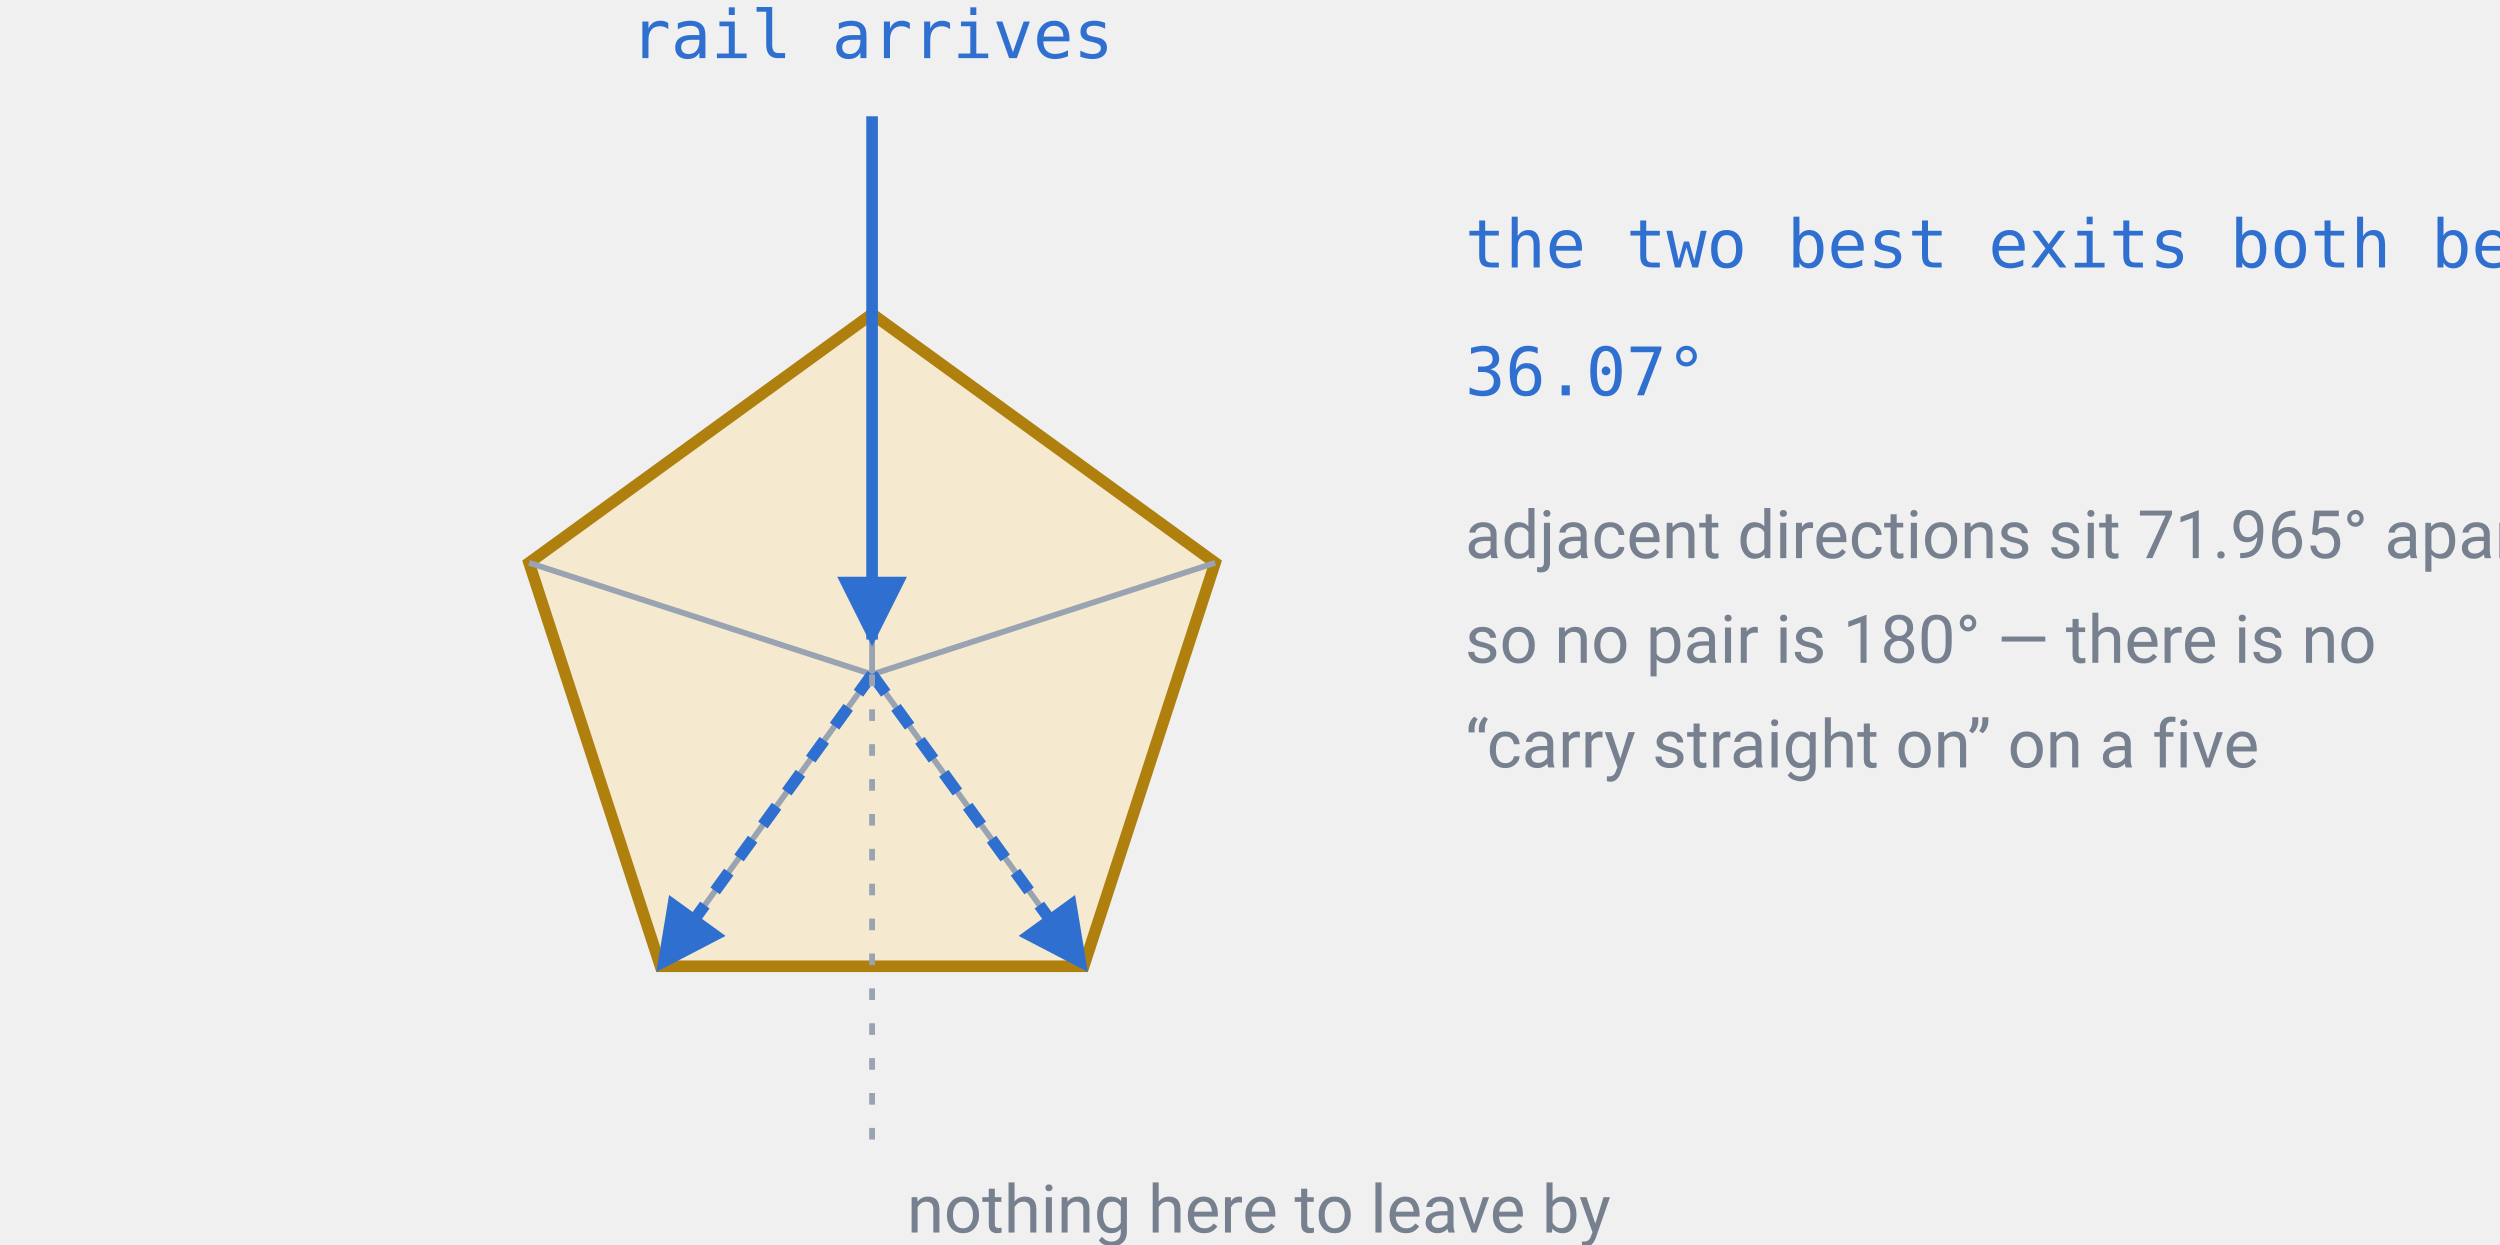
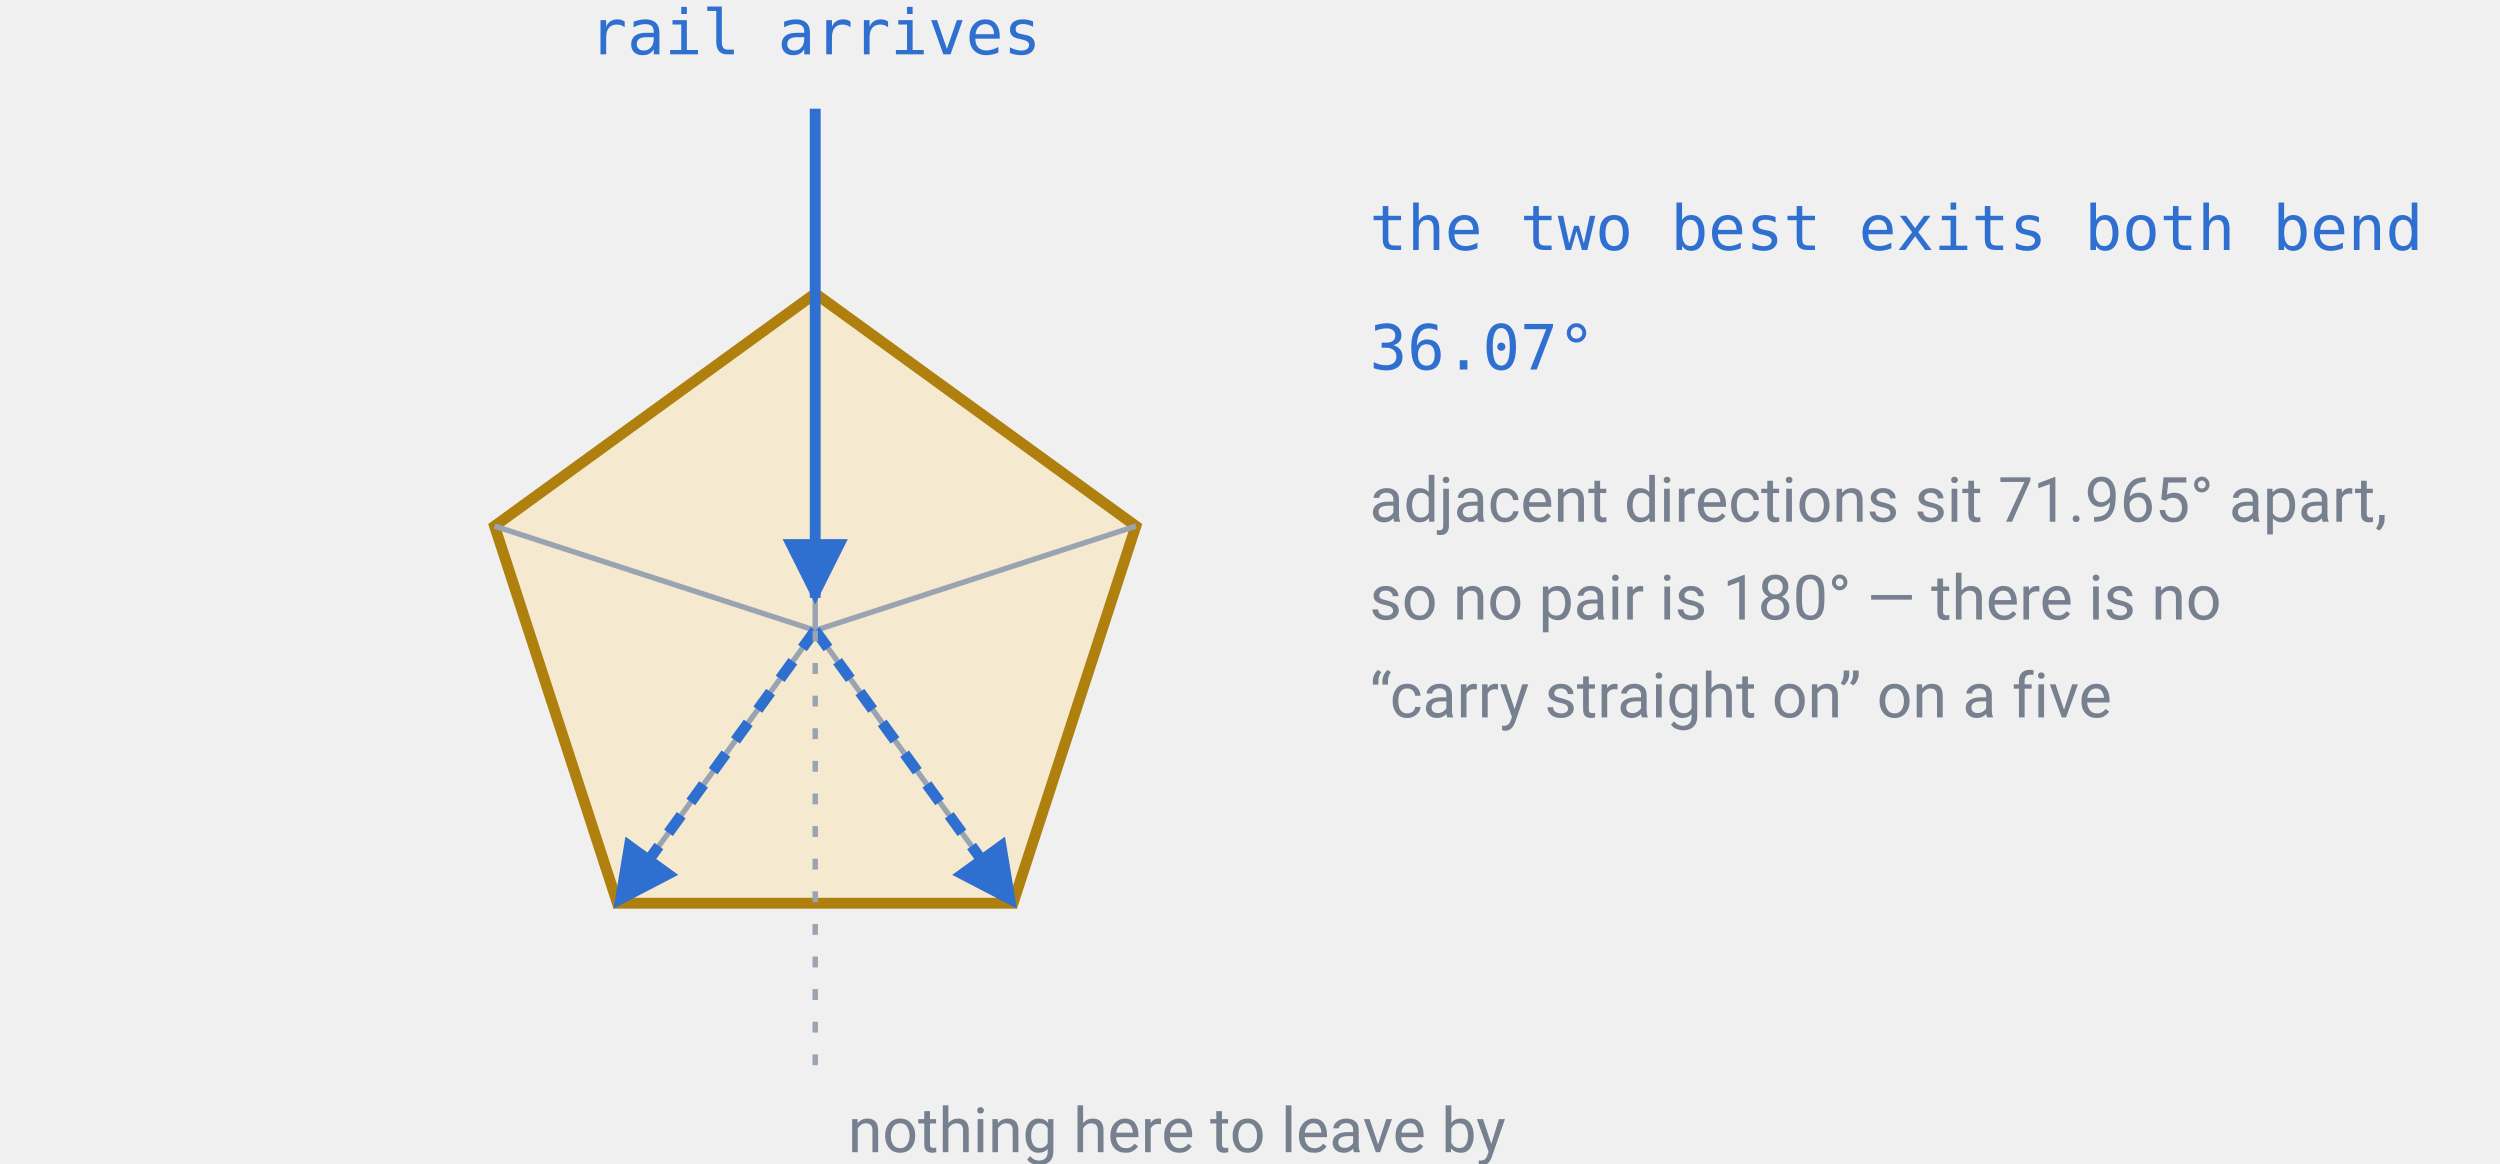
- <svg xmlns="http://www.w3.org/2000/svg" viewBox="0 0 430 214" width="430" height="214">
+ <svg xmlns="http://www.w3.org/2000/svg" viewBox="0 0 460 214" width="460" height="214">
  <style>
  .cf-l{stroke:#9aa3b2;fill:none;stroke-width:1}
  .cf-m{stroke:#48505f;fill:none;stroke-width:1.5}
  .cf-fill{fill:#eceff5;stroke:#48505f;stroke-width:1.5}
  .cf-a{stroke:#2f6fd0;fill:none;stroke-width:2}
  .cf-af{fill:#dbe5f5;stroke:#2f6fd0;stroke-width:2}
  .cf-g{stroke:#b0800f;fill:none;stroke-width:2}
  .cf-gf{fill:#f5ead0;stroke:#b0800f;stroke-width:2}
  .cf-void{fill:#ffffff;stroke:#48505f;stroke-width:1.5}
  text{font-family:ui-sans-serif,-apple-system,"Segoe UI",Roboto,Helvetica,sans-serif;font-size:12px;fill:#39404d}
  text.cf-d{fill:#77808f;font-size:11.5px}
  text.cf-c{font-family:ui-monospace,SFMono-Regular,Menlo,Consolas,monospace;font-size:11.5px;fill:#2f6fd0}
  text.cf-gd{font-family:ui-monospace,SFMono-Regular,Menlo,Consolas,monospace;font-size:11.5px;fill:#b0800f}
  text.cf-big{font-size:14px;font-weight:600}
  @media (prefers-color-scheme:dark){
    .cf-l{stroke:#5c6577} .cf-m{stroke:#aeb6c4} .cf-fill{fill:#1b2333;stroke:#aeb6c4}
    .cf-a{stroke:#6aa2f0} .cf-af{fill:#1a2942;stroke:#6aa2f0}
    .cf-g{stroke:#e0b355} .cf-gf{fill:#2a2210;stroke:#e0b355}
    .cf-void{fill:#0f141d;stroke:#aeb6c4}
    text{fill:#d3d9e4} text.cf-d{fill:#98a1b2} text.cf-c{fill:#6aa2f0} text.cf-gd{fill:#e0b355}
  }
</style>
  <defs>
    <marker id="d1" viewBox="0 0 10 10" refX="9" refY="5" markerWidth="6" markerHeight="6" orient="auto-start-reverse">
      <path d="M0 0 L10 5 L0 10 z" fill="#2f6fd0" />
    </marker>
  </defs>
  <polygon class="cf-gf" points="150.0,54.0 209.0,96.8 186.4,166.2 113.6,166.2 91.0,96.8" />
  <path class="cf-l" d="M150 116 L150.0 54.0" />
  <path class="cf-l" d="M150 116 L209.0 96.8" />
  <path class="cf-l" d="M150 116 L186.4 166.2" />
  <path class="cf-l" d="M150 116 L113.6 166.2" />
  <path class="cf-l" d="M150 116 L91.0 96.8" />
  <path class="cf-a" d="M150 20.0 L150 110.0" marker-end="url(#d1)" />
  <path class="cf-a" d="M150 116 L186.4 166.2" stroke-dasharray="4 3" marker-end="url(#d1)" />
  <path class="cf-a" d="M150 116 L113.6 166.2" stroke-dasharray="4 3" marker-end="url(#d1)" />
  <path class="cf-l" d="M150 116 L150 200.0" stroke-dasharray="2 4" />
  <text class="cf-d" x="156" y="212.0">nothing here to leave by</text>
  <text class="cf-c" x="150" y="10.0" text-anchor="middle">rail arrives</text>
  <text class="cf-c" x="252" y="46">the two best exits both bend</text>
  <text class="cf-c" x="252" y="68">36.07°</text>
  <text class="cf-d" x="252" y="96">adjacent directions sit 71.965° apart,</text>
  <text class="cf-d" x="252" y="114">so no pair is 180° — there is no</text>
  <text class="cf-d" x="252" y="132">“carry straight on” on a five</text>
</svg>
